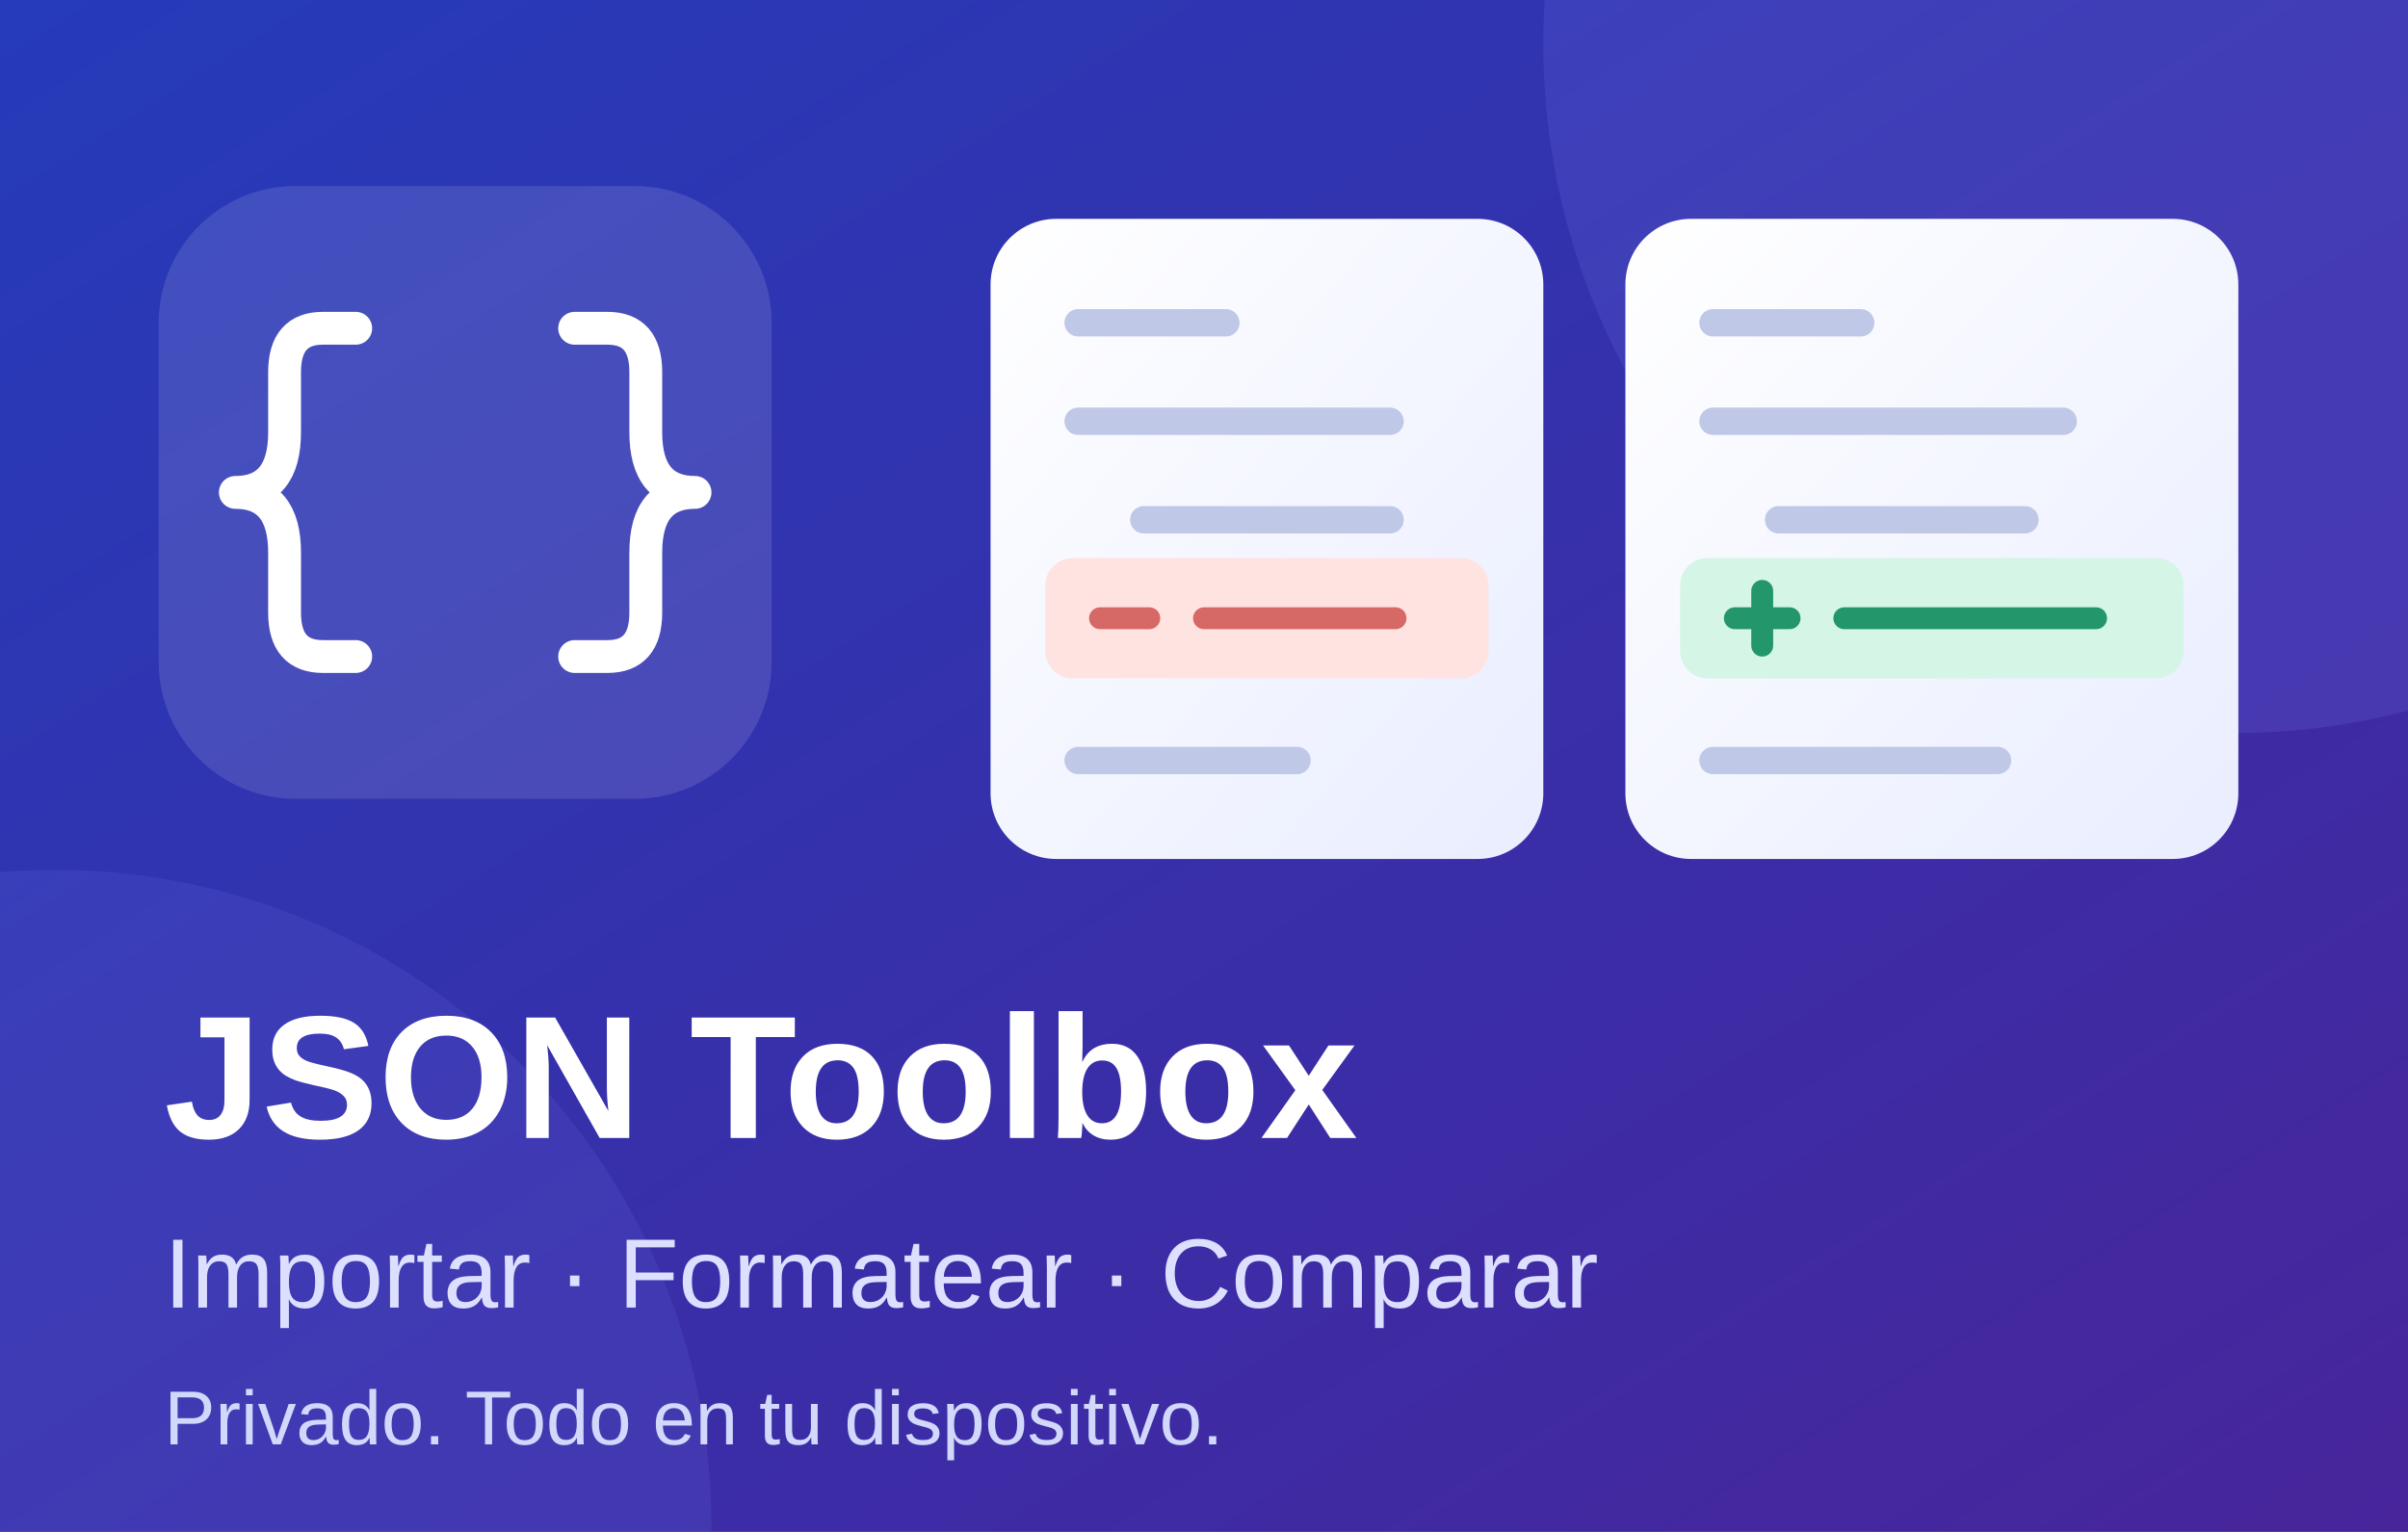
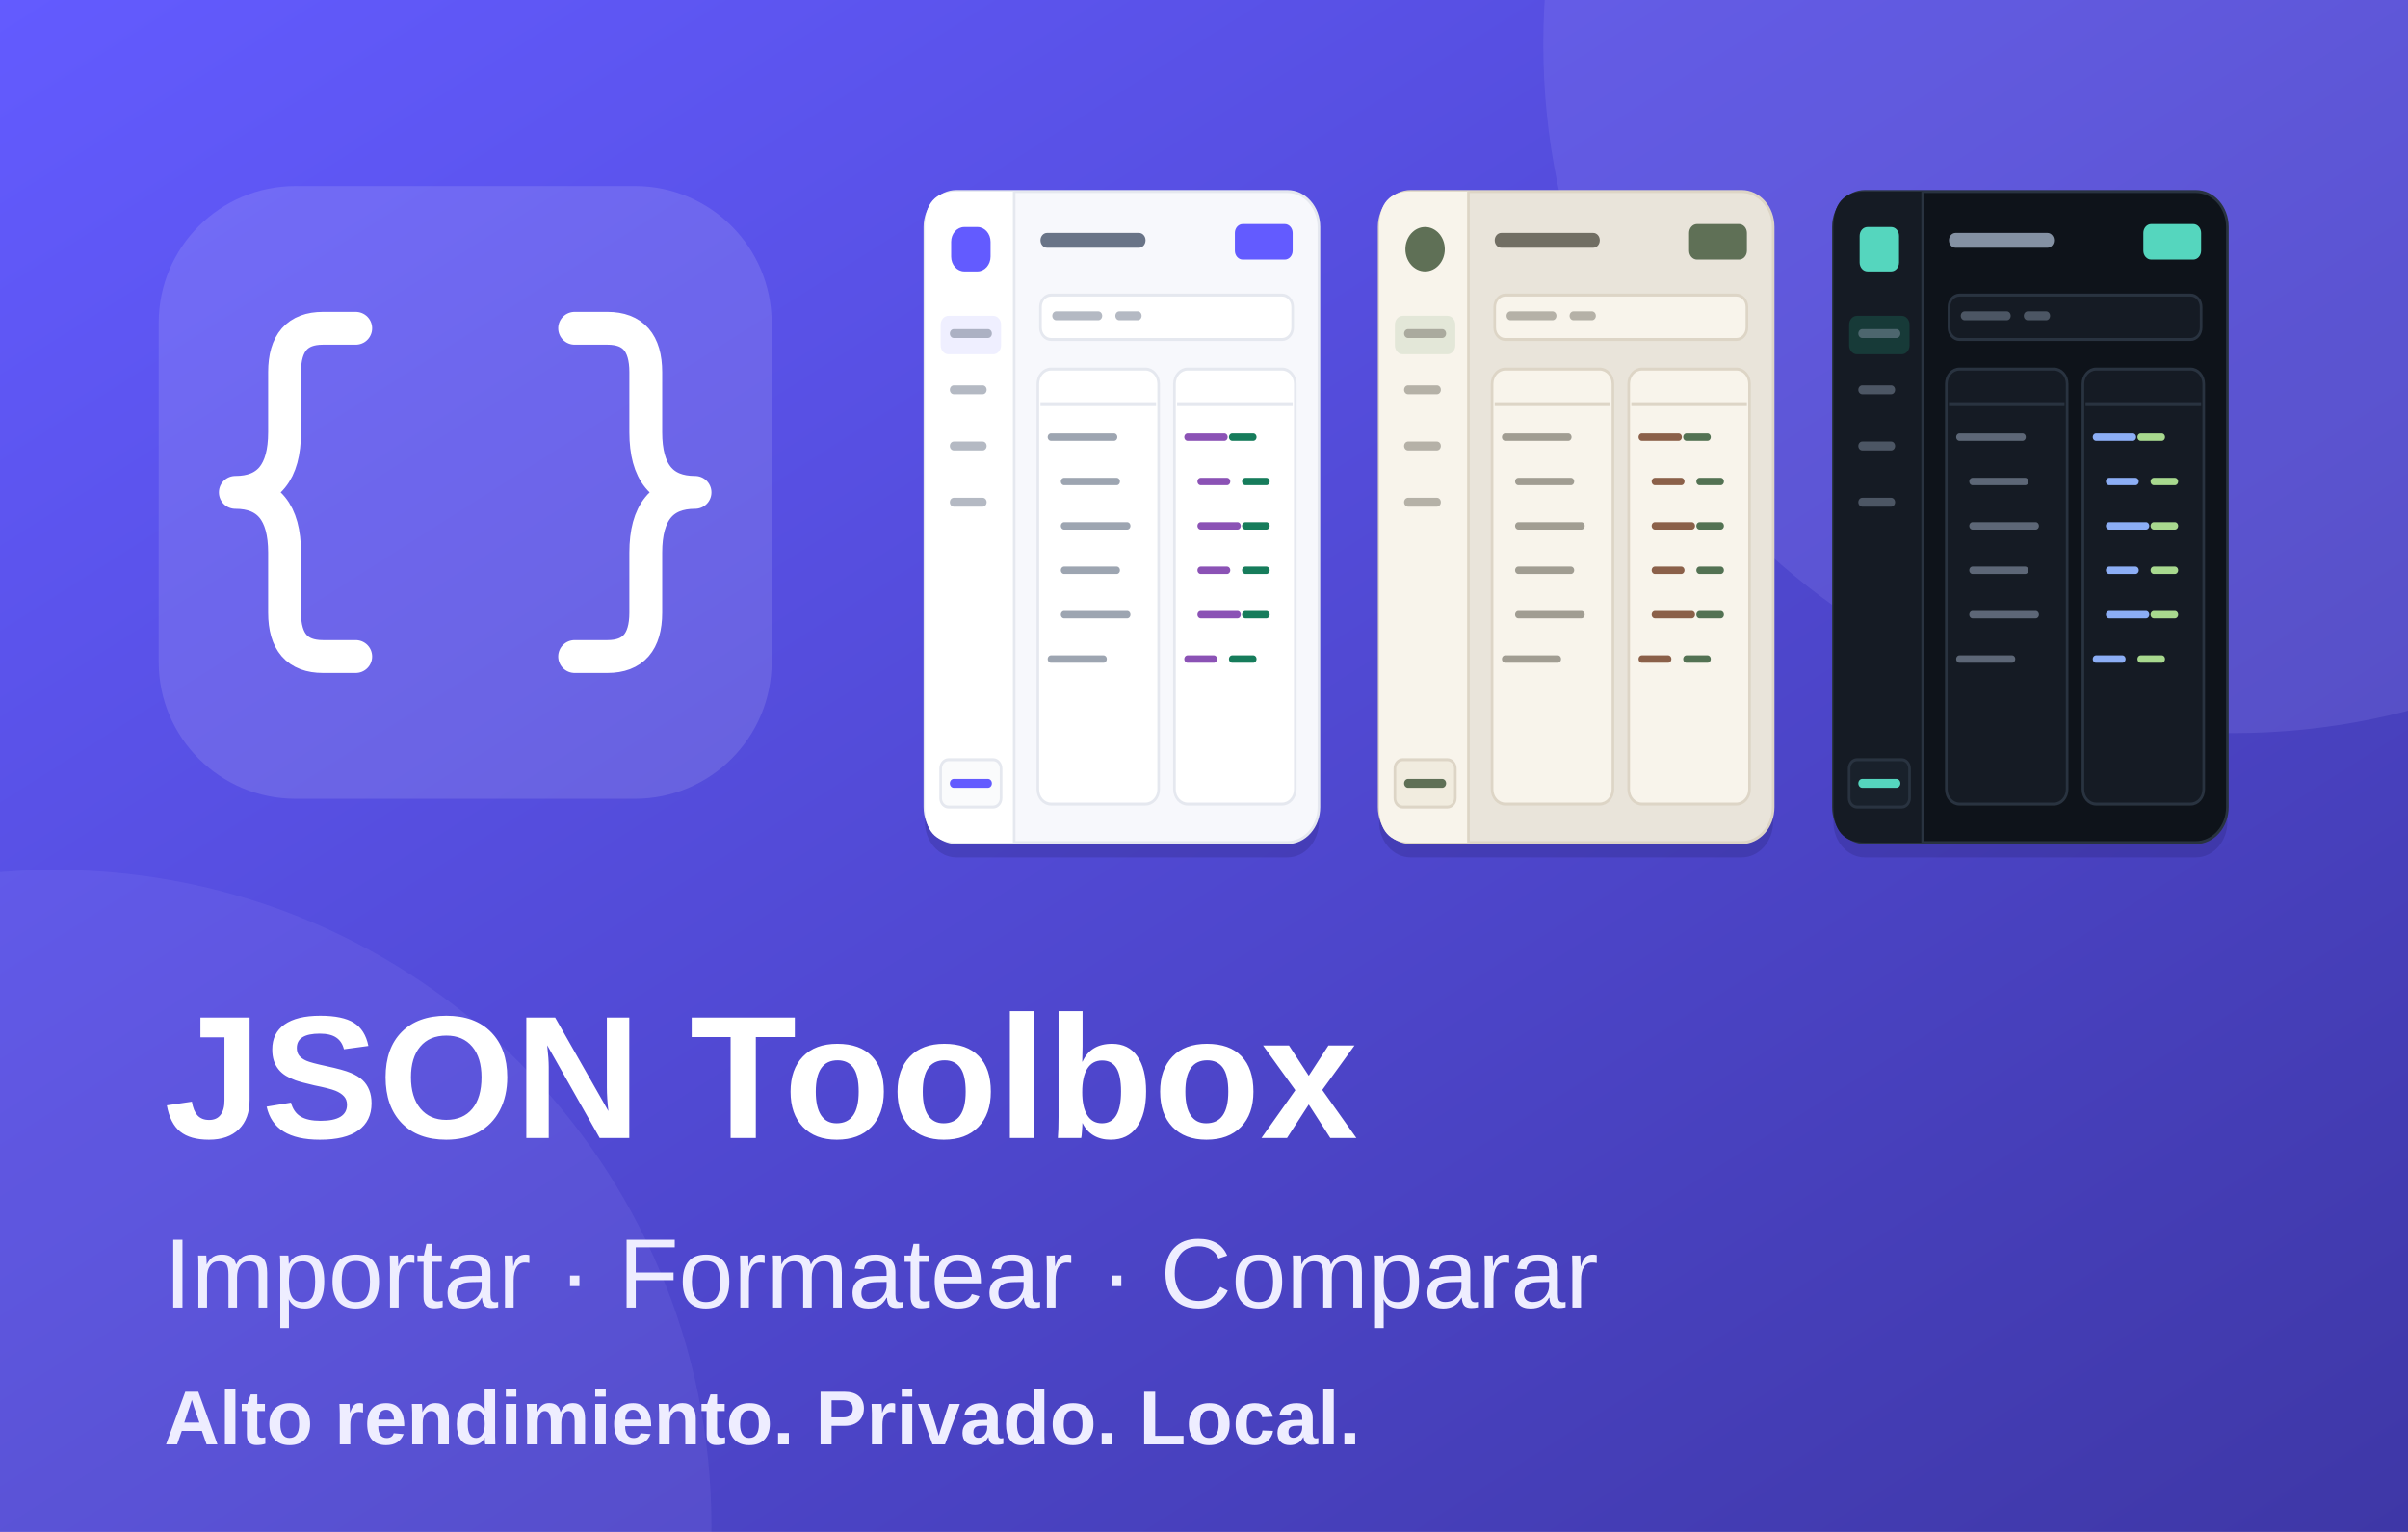
<svg xmlns="http://www.w3.org/2000/svg" width="440" height="280" viewBox="0 0 440 280" lang="es">
  <defs>
    <linearGradient id="bg" x2="1" y2="1">
-       <stop stop-color="#253bba" />
-       <stop offset="1" stop-color="#48259b" />
-     </linearGradient>
-     <linearGradient id="card" x2="1" y2="1">
-       <stop stop-color="#fff" />
-       <stop offset="1" stop-color="#e9edff" />
+       <stop stop-color="#635bff" />
+       <stop offset="1" stop-color="#3e37a6" />
    </linearGradient>
  </defs>
  <rect width="440" height="280" fill="url(#bg)" />
-   <circle cx="408" cy="8" r="126" fill="#7f85f7" opacity=".15" />
-   <circle cx="10" cy="279" r="120" fill="#818cf8" opacity=".12" />
+   <circle cx="408" cy="8" r="126" fill="#b6b2ff" opacity=".14" />
+   <circle cx="10" cy="279" r="120" fill="#b6b2ff" opacity=".1" />
  <rect x="29" y="34" width="112" height="112" rx="25" fill="#fff" opacity=".12" />
  <g fill="none" stroke="#fff" stroke-width="6" stroke-linecap="round" stroke-linejoin="round">
    <path d="M65 60h-6q-7 0-7 8v11q0 11-9 11 9 0 9 11v11q0 8 7 8h6" />
    <path d="M105 60h6q7 0 7 8v11q0 11 9 11-9 0-9 11v11q0 8-7 8h-6" />
  </g>
-   <g transform="translate(181 40)">
-     <rect width="101" height="117" rx="12" fill="url(#card)" />
-     <rect x="116" width="112" height="117" rx="12" fill="url(#card)" />
-     <g stroke="#c0c8e8" stroke-width="5" stroke-linecap="round">
-       <path d="M16 19h27m-27 18h57m-45 18h45m-45 18h34m-46 26h40" />
-       <path d="M132 19h27m-27 18h64m-52 18h45m-45 18h47m-59 26h52" />
+   <g transform="translate(169 35) scale(0.48 0.5409091)">
+     <g>
+       <rect x="0" y="5" width="150" height="220" rx="12" fill="#17134c" opacity=".18" />
+       <rect width="150" height="220" rx="12" fill="#f7f8fc" stroke="#e5e8ef" />
+       <path d="M12 0h22v220H12q-12 0-12-12V12Q0 0 12 0Z" fill="#ffffff" />
+       <path d="M34 0v220" stroke="#e5e8ef" />
+       <rect x="10" y="12" width="15" height="15" rx="5" fill="#635bff" />
+       <rect x="6" y="42" width="23" height="13" rx="3" fill="#efefff" />
+       <g stroke="#697487" stroke-width="3" stroke-linecap="round" opacity=".5">
+         <path d="M11 48h13M11 67h11M11 86h11M11 105h11" />
+       </g>
+       <rect x="44" y="14" width="40" height="5" rx="2.5" fill="#697487" />
+       <rect x="118" y="11" width="22" height="12" rx="3" fill="#635bff" />
+       <rect x="44" y="35" width="96" height="15" rx="4" fill="#ffffff" stroke="#e5e8ef" />
+       <path d="M50 42h16m8 0h7" stroke="#697487" stroke-width="3" stroke-linecap="round" opacity=".5" />
+       <rect x="43" y="60" width="46" height="147" rx="5" fill="#ffffff" stroke="#e5e8ef" />
+       <rect x="95" y="60" width="46" height="147" rx="5" fill="#ffffff" stroke="#e5e8ef" />
+       <path d="M44 72h44M96 72h44" stroke="#e5e8ef" />
+       <g stroke-width="2.5" stroke-linecap="round">
+         <path d="M48 83h24" stroke="#697487" opacity=".65" />
+         <path d="M100 83h14" stroke="#8b52b5" />
+         <path d="M117 83h8" stroke="#167c5b" />
+         <path d="M53 98h20" stroke="#697487" opacity=".65" />
+         <path d="M105 98h10" stroke="#8b52b5" />
+         <path d="M122 98h8" stroke="#167c5b" />
+         <path d="M53 113h24" stroke="#697487" opacity=".65" />
+         <path d="M105 113h14" stroke="#8b52b5" />
+         <path d="M122 113h8" stroke="#167c5b" />
+         <path d="M53 128h20" stroke="#697487" opacity=".65" />
+         <path d="M105 128h10" stroke="#8b52b5" />
+         <path d="M122 128h8" stroke="#167c5b" />
+         <path d="M53 143h24" stroke="#697487" opacity=".65" />
+         <path d="M105 143h14" stroke="#8b52b5" />
+         <path d="M122 143h8" stroke="#167c5b" />
+         <path d="M48 158h20" stroke="#697487" opacity=".65" />
+         <path d="M100 158h10" stroke="#8b52b5" />
+         <path d="M117 158h8" stroke="#167c5b" />
+       </g>
+       <rect x="6" y="192" width="23" height="16" rx="3" fill="#fafbfc" stroke="#e5e8ef" />
+       <path d="M11 200h13" stroke="#635bff" stroke-width="3" stroke-linecap="round" />
    </g>
-     <rect x="10" y="62" width="81" height="22" rx="5" fill="#ffe3e1" />
-     <path d="M20 73h9m10 0h35" stroke="#d66966" stroke-width="4" stroke-linecap="round" />
-     <rect x="126" y="62" width="92" height="22" rx="5" fill="#d5f5e6" />
-     <path d="M136 73h10m-5-5v10m15-5h46" stroke="#23966b" stroke-width="4" stroke-linecap="round" />
+   </g>
+   <g transform="translate(252 35) scale(0.48 0.5409091)">
+     <g>
+       <rect x="0" y="5" width="150" height="220" rx="12" fill="#17134c" opacity=".18" />
+       <rect width="150" height="220" rx="12" fill="#e9e4da" stroke="#ddd5c6" />
+       <path d="M12 0h22v220H12q-12 0-12-12V12Q0 0 12 0Z" fill="#f8f4eb" />
+       <path d="M34 0v220" stroke="#ddd5c6" />
+       <rect x="10" y="12" width="15" height="15" rx="8" fill="#5f7056" />
+       <rect x="6" y="42" width="23" height="13" rx="3" fill="#e3e7d8" />
+       <g stroke="#716e63" stroke-width="3" stroke-linecap="round" opacity=".5">
+         <path d="M11 48h13M11 67h11M11 86h11M11 105h11" />
+       </g>
+       <rect x="44" y="14" width="40" height="5" rx="2.5" fill="#716e63" />
+       <rect x="118" y="11" width="22" height="12" rx="3" fill="#5f7056" />
+       <rect x="44" y="35" width="96" height="15" rx="4" fill="#f8f4eb" stroke="#ddd5c6" />
+       <path d="M50 42h16m8 0h7" stroke="#716e63" stroke-width="3" stroke-linecap="round" opacity=".5" />
+       <rect x="43" y="60" width="46" height="147" rx="5" fill="#f8f4eb" stroke="#ddd5c6" />
+       <rect x="95" y="60" width="46" height="147" rx="5" fill="#f8f4eb" stroke="#ddd5c6" />
+       <path d="M44 72h44M96 72h44" stroke="#ddd5c6" />
+       <g stroke-width="2.5" stroke-linecap="round">
+         <path d="M48 83h24" stroke="#716e63" opacity=".65" />
+         <path d="M100 83h14" stroke="#8b6049" />
+         <path d="M117 83h8" stroke="#537253" />
+         <path d="M53 98h20" stroke="#716e63" opacity=".65" />
+         <path d="M105 98h10" stroke="#8b6049" />
+         <path d="M122 98h8" stroke="#537253" />
+         <path d="M53 113h24" stroke="#716e63" opacity=".65" />
+         <path d="M105 113h14" stroke="#8b6049" />
+         <path d="M122 113h8" stroke="#537253" />
+         <path d="M53 128h20" stroke="#716e63" opacity=".65" />
+         <path d="M105 128h10" stroke="#8b6049" />
+         <path d="M122 128h8" stroke="#537253" />
+         <path d="M53 143h24" stroke="#716e63" opacity=".65" />
+         <path d="M105 143h14" stroke="#8b6049" />
+         <path d="M122 143h8" stroke="#537253" />
+         <path d="M48 158h20" stroke="#716e63" opacity=".65" />
+         <path d="M100 158h10" stroke="#8b6049" />
+         <path d="M117 158h8" stroke="#537253" />
+       </g>
+       <rect x="6" y="192" width="23" height="16" rx="3" fill="#f1ecdf" stroke="#ddd5c6" />
+       <path d="M11 200h13" stroke="#5f7056" stroke-width="3" stroke-linecap="round" />
+     </g>
+   </g>
+   <g transform="translate(335 35) scale(0.48 0.5409091)">
+     <g>
+       <rect x="0" y="5" width="150" height="220" rx="12" fill="#17134c" opacity=".18" />
+       <rect width="150" height="220" rx="12" fill="#0e131a" stroke="#293340" />
+       <path d="M12 0h22v220H12q-12 0-12-12V12Q0 0 12 0Z" fill="#151b24" />
+       <path d="M34 0v220" stroke="#293340" />
+       <rect x="10" y="12" width="15" height="15" rx="3" fill="#55d6be" />
+       <rect x="6" y="42" width="23" height="13" rx="3" fill="#173a38" />
+       <g stroke="#8491a3" stroke-width="3" stroke-linecap="round" opacity=".5">
+         <path d="M11 48h13M11 67h11M11 86h11M11 105h11" />
+       </g>
+       <rect x="44" y="14" width="40" height="5" rx="2.5" fill="#8491a3" />
+       <rect x="118" y="11" width="22" height="12" rx="3" fill="#55d6be" />
+       <rect x="44" y="35" width="96" height="15" rx="4" fill="#151b24" stroke="#293340" />
+       <path d="M50 42h16m8 0h7" stroke="#8491a3" stroke-width="3" stroke-linecap="round" opacity=".5" />
+       <rect x="43" y="60" width="46" height="147" rx="5" fill="#151b24" stroke="#293340" />
+       <rect x="95" y="60" width="46" height="147" rx="5" fill="#151b24" stroke="#293340" />
+       <path d="M44 72h44M96 72h44" stroke="#293340" />
+       <g stroke-width="2.5" stroke-linecap="round">
+         <path d="M48 83h24" stroke="#8491a3" opacity=".65" />
+         <path d="M100 83h14" stroke="#8caef5" />
+         <path d="M117 83h8" stroke="#a8d98e" />
+         <path d="M53 98h20" stroke="#8491a3" opacity=".65" />
+         <path d="M105 98h10" stroke="#8caef5" />
+         <path d="M122 98h8" stroke="#a8d98e" />
+         <path d="M53 113h24" stroke="#8491a3" opacity=".65" />
+         <path d="M105 113h14" stroke="#8caef5" />
+         <path d="M122 113h8" stroke="#a8d98e" />
+         <path d="M53 128h20" stroke="#8491a3" opacity=".65" />
+         <path d="M105 128h10" stroke="#8caef5" />
+         <path d="M122 128h8" stroke="#a8d98e" />
+         <path d="M53 143h24" stroke="#8491a3" opacity=".65" />
+         <path d="M105 143h14" stroke="#8caef5" />
+         <path d="M122 143h8" stroke="#a8d98e" />
+         <path d="M48 158h20" stroke="#8491a3" opacity=".65" />
+         <path d="M100 158h10" stroke="#8caef5" />
+         <path d="M117 158h8" stroke="#a8d98e" />
+       </g>
+       <rect x="6" y="192" width="23" height="16" rx="3" fill="#19212b" stroke="#293340" />
+       <path d="M11 200h13" stroke="#55d6be" stroke-width="3" stroke-linecap="round" />
+     </g>
  </g>
  <text x="30" y="208" fill="#fff" font-family="Arial, Noto Sans, sans-serif" font-size="32" font-weight="700" direction="ltr" unicode-bidi="isolate" text-anchor="start" data-max-width="380" data-min-x="29" data-max-x="411">JSON Toolbox</text>
-   <text x="30" y="239" fill="#dddfff" font-family="Arial, Noto Sans, sans-serif" font-size="18" font-weight="400" direction="ltr" unicode-bidi="isolate" text-anchor="start" data-max-width="380" data-min-x="29" data-max-x="411">Importar · Formatear · Comparar</text>
-   <text x="30" y="264" fill="#d1d8fb" font-family="Arial, Noto Sans, sans-serif" font-size="14" font-weight="400" direction="ltr" unicode-bidi="isolate" text-anchor="start" data-max-width="380" data-min-x="29" data-max-x="411">Privado. Todo en tu dispositivo.</text>
+   <text x="30" y="239" fill="#eeedff" font-family="Arial, Noto Sans, sans-serif" font-size="18" font-weight="400" direction="ltr" unicode-bidi="isolate" text-anchor="start" data-max-width="380" data-min-x="29" data-max-x="411">Importar · Formatear · Comparar</text>
+   <text x="30" y="264" fill="#eeedff" font-family="Arial, Noto Sans, sans-serif" font-size="14" font-weight="600" direction="ltr" unicode-bidi="isolate" text-anchor="start" data-max-width="380" data-min-x="29" data-max-x="411">Alto rendimiento. Privado. Local.</text>
</svg>
